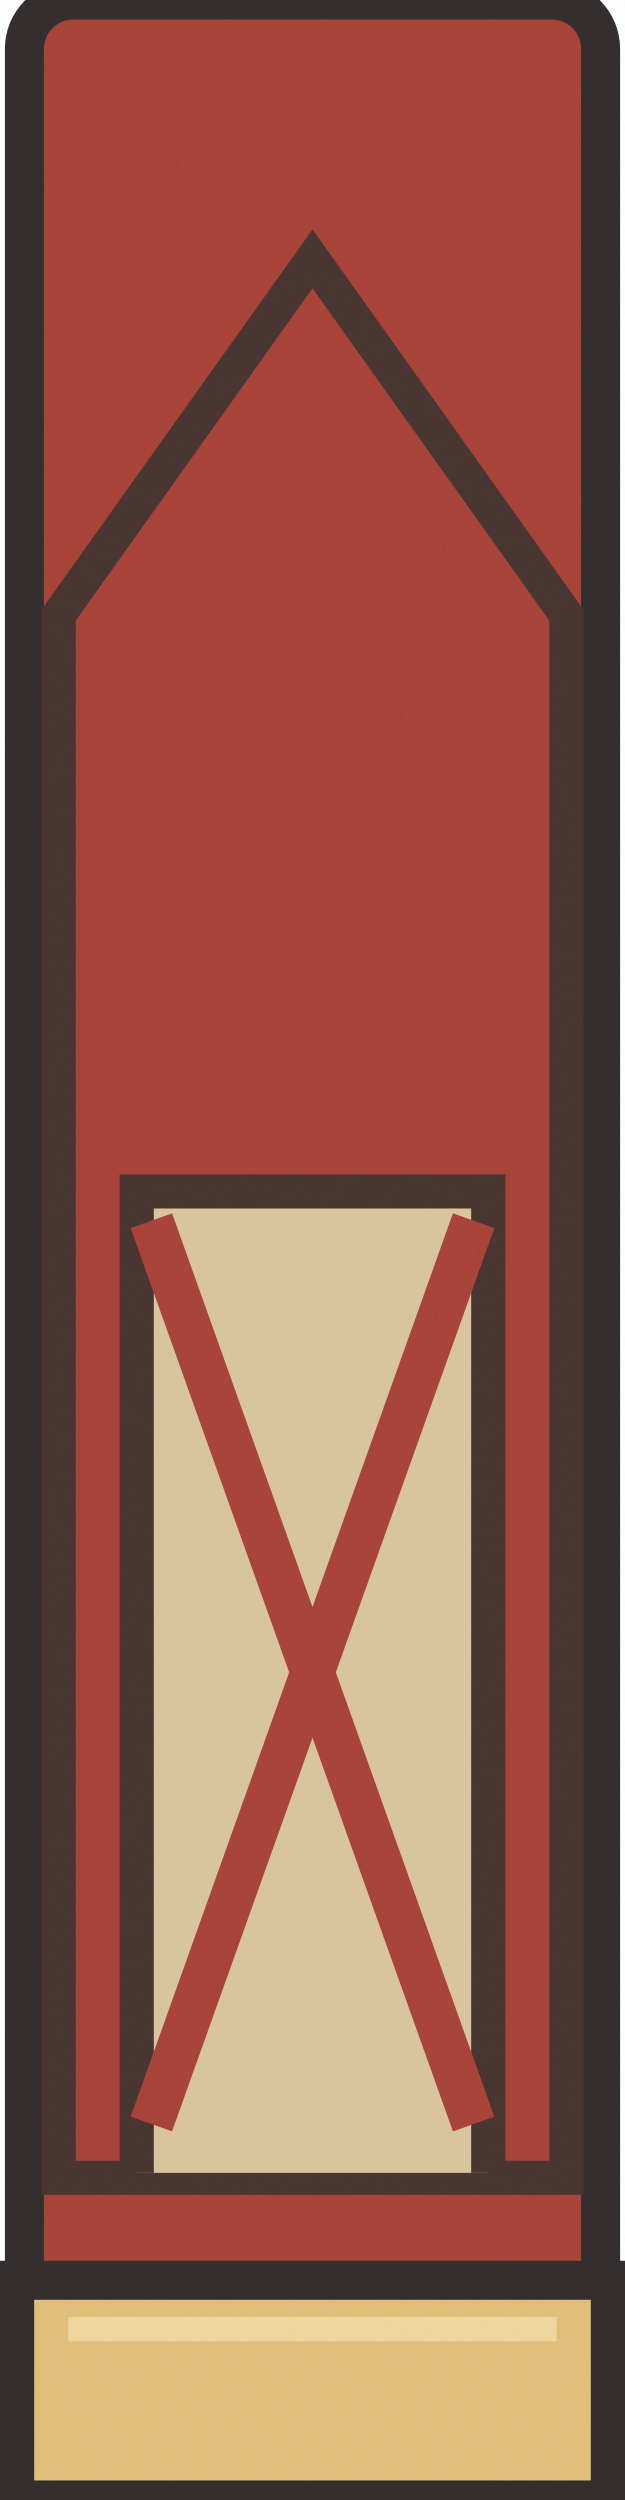
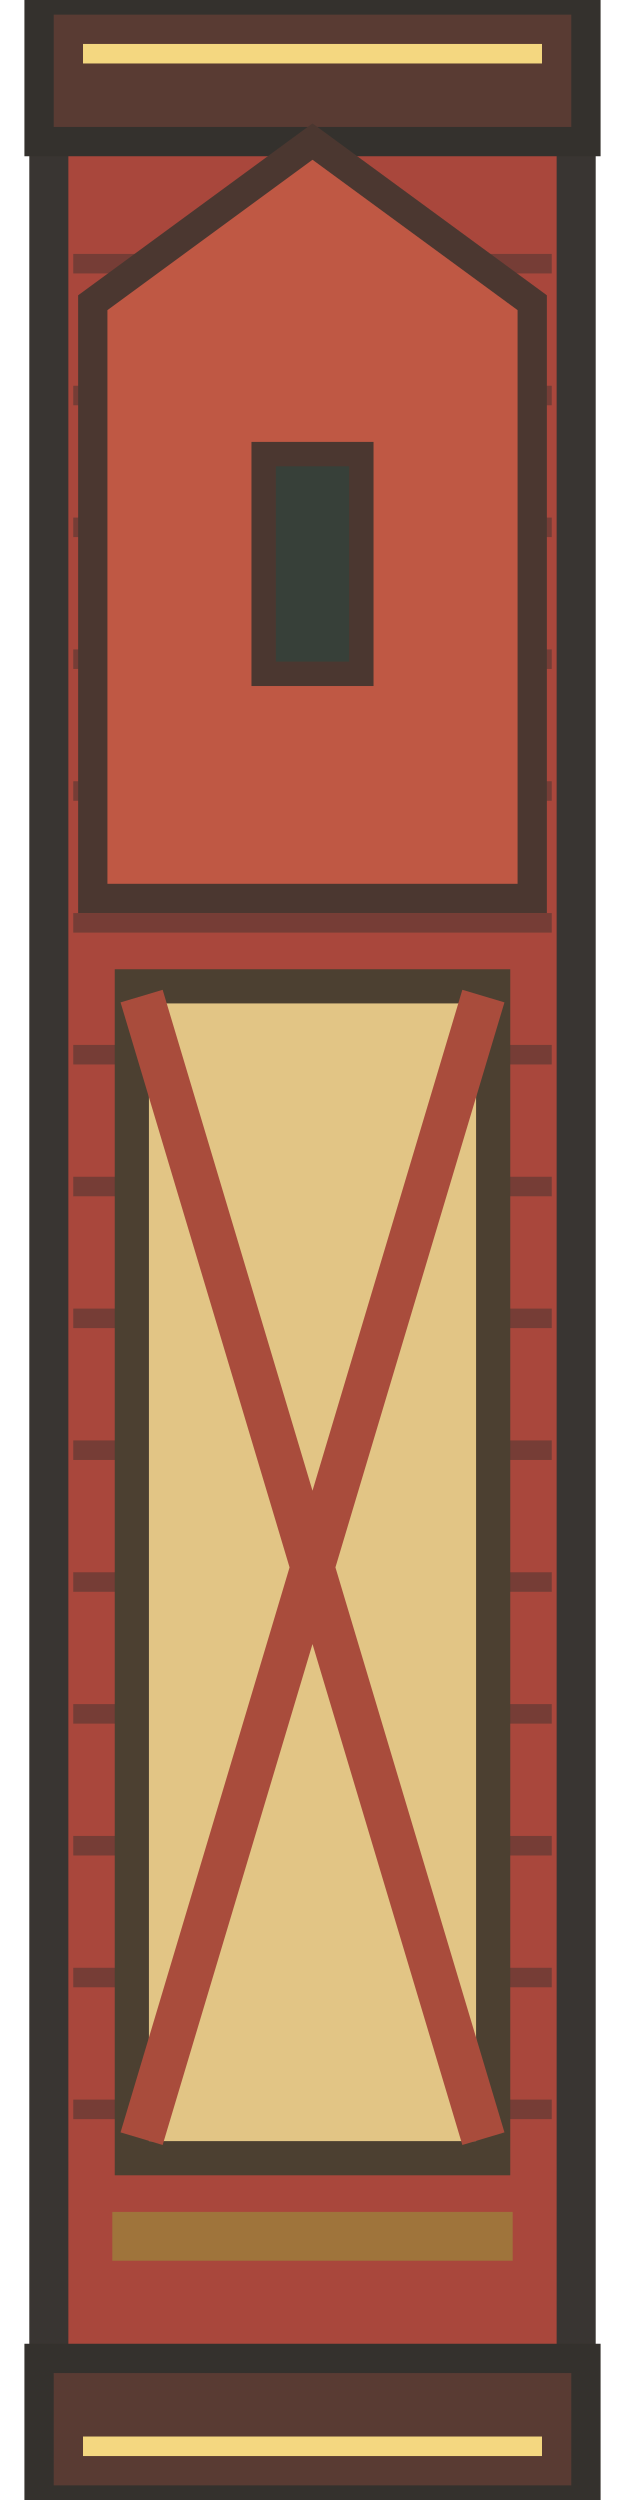
<svg xmlns="http://www.w3.org/2000/svg" width="128" height="512" viewBox="0 0 128 512">
-   <defs>
-     <filter id="paper" x="-10%" y="-10%" width="120%" height="120%">
-       <feTurbulence baseFrequency=".7" numOctaves="2" seed="7" type="fractalNoise" result="n" />
-       <feColorMatrix in="n" values="1 0 0 0 0 0 1 0 0 0 0 0 1 0 0 0 0 0 .045 0" />
-       <feBlend in="SourceGraphic" mode="multiply" />
-     </filter>
-   </defs>
-   <g filter="url(#paper)">
-     <rect x="5" y="0" width="118" height="512" rx="10" fill="#a94539" stroke="#342f2d" stroke-width="8" />
-     <path d="M12 126 64 53l52 73v320H12Z" fill="#a94539" stroke="#4a3430" stroke-width="7" />
-     <path d="M28 445V244h72v201" fill="#d9c69d" stroke="#4a3430" stroke-width="7" />
-     <path d="m31 250 66 185m0-185L31 435" stroke="#a94539" stroke-width="9" />
-     <path d="M3 467h122v45H3Z" fill="#e1c07a" stroke="#342f2d" stroke-width="8" />
-     <path d="M14 477h100" stroke="#fff4cf" stroke-width="5" opacity=".45" />
+   <path d="M10 0h108v512H10z" fill="#a9473c" stroke="#393532" stroke-width="8" stroke-linejoin="round" />
+   <path d="M8 0h112v29H8zm0 483h112v29H8z" fill="#593b33" stroke="#34312d" stroke-width="6" />
+   <path d="M17 11h94M17 501h94" stroke="#f4d780" stroke-width="4" />
+   <g stroke="#693b34" stroke-width="4" opacity=".8">
+     <path d="M15 54h98M15 81h98M15 108h98M15 135h98M15 162h98M15 189h98M15 216h98M15 243h98M15 270h98M15 297h98M15 324h98M15 351h98M15 378h98M15 405h98M15 432h98" />
  </g>
+   <path d="M19 62 64 29l45 33v122H19z" fill="#bf5844" stroke="#4b3730" stroke-width="6" />
+   <path d="M27 202h74v240H27z" fill="#e2c585" stroke="#4c4031" stroke-width="7" />
+   <path d="M29 204 99 438M99 204 29 438" stroke="#a94c3c" stroke-width="9" />
+   <path d="M54 93h20v45H54z" fill="#374039" stroke="#4b3730" stroke-width="5" />
+   <path d="M23 458h82" stroke="#9f743b" stroke-width="10" />
</svg>
